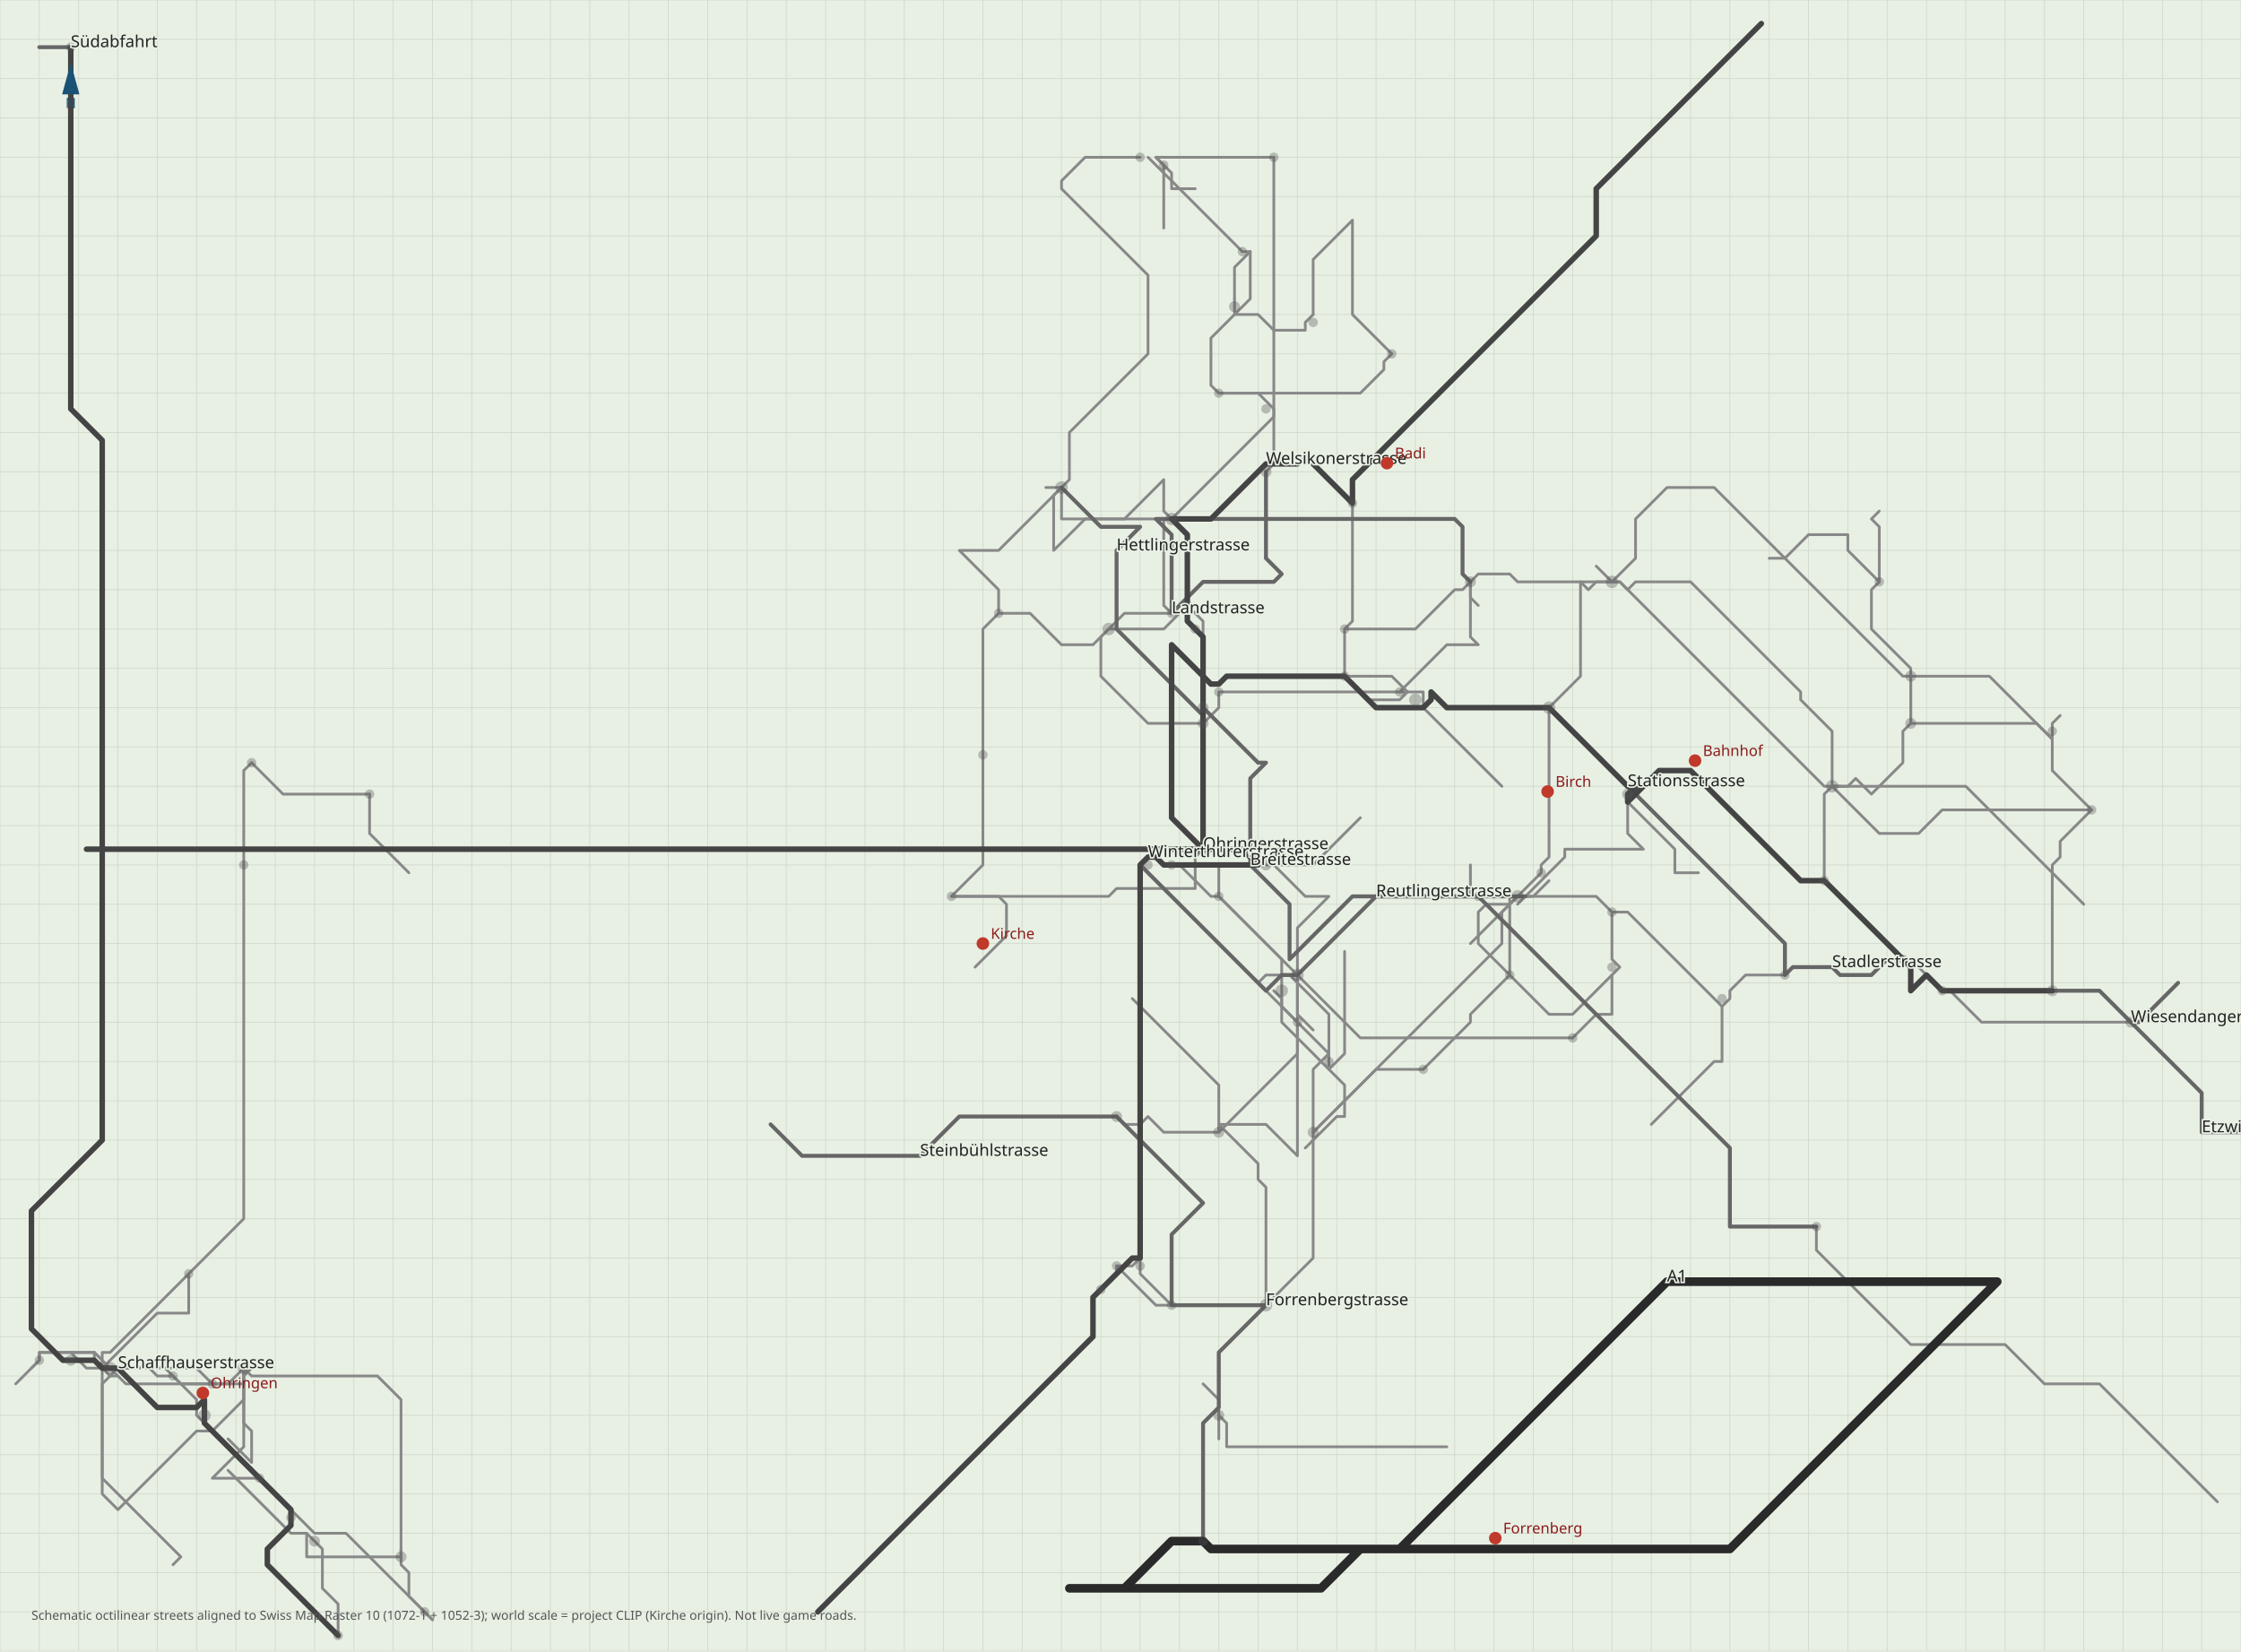
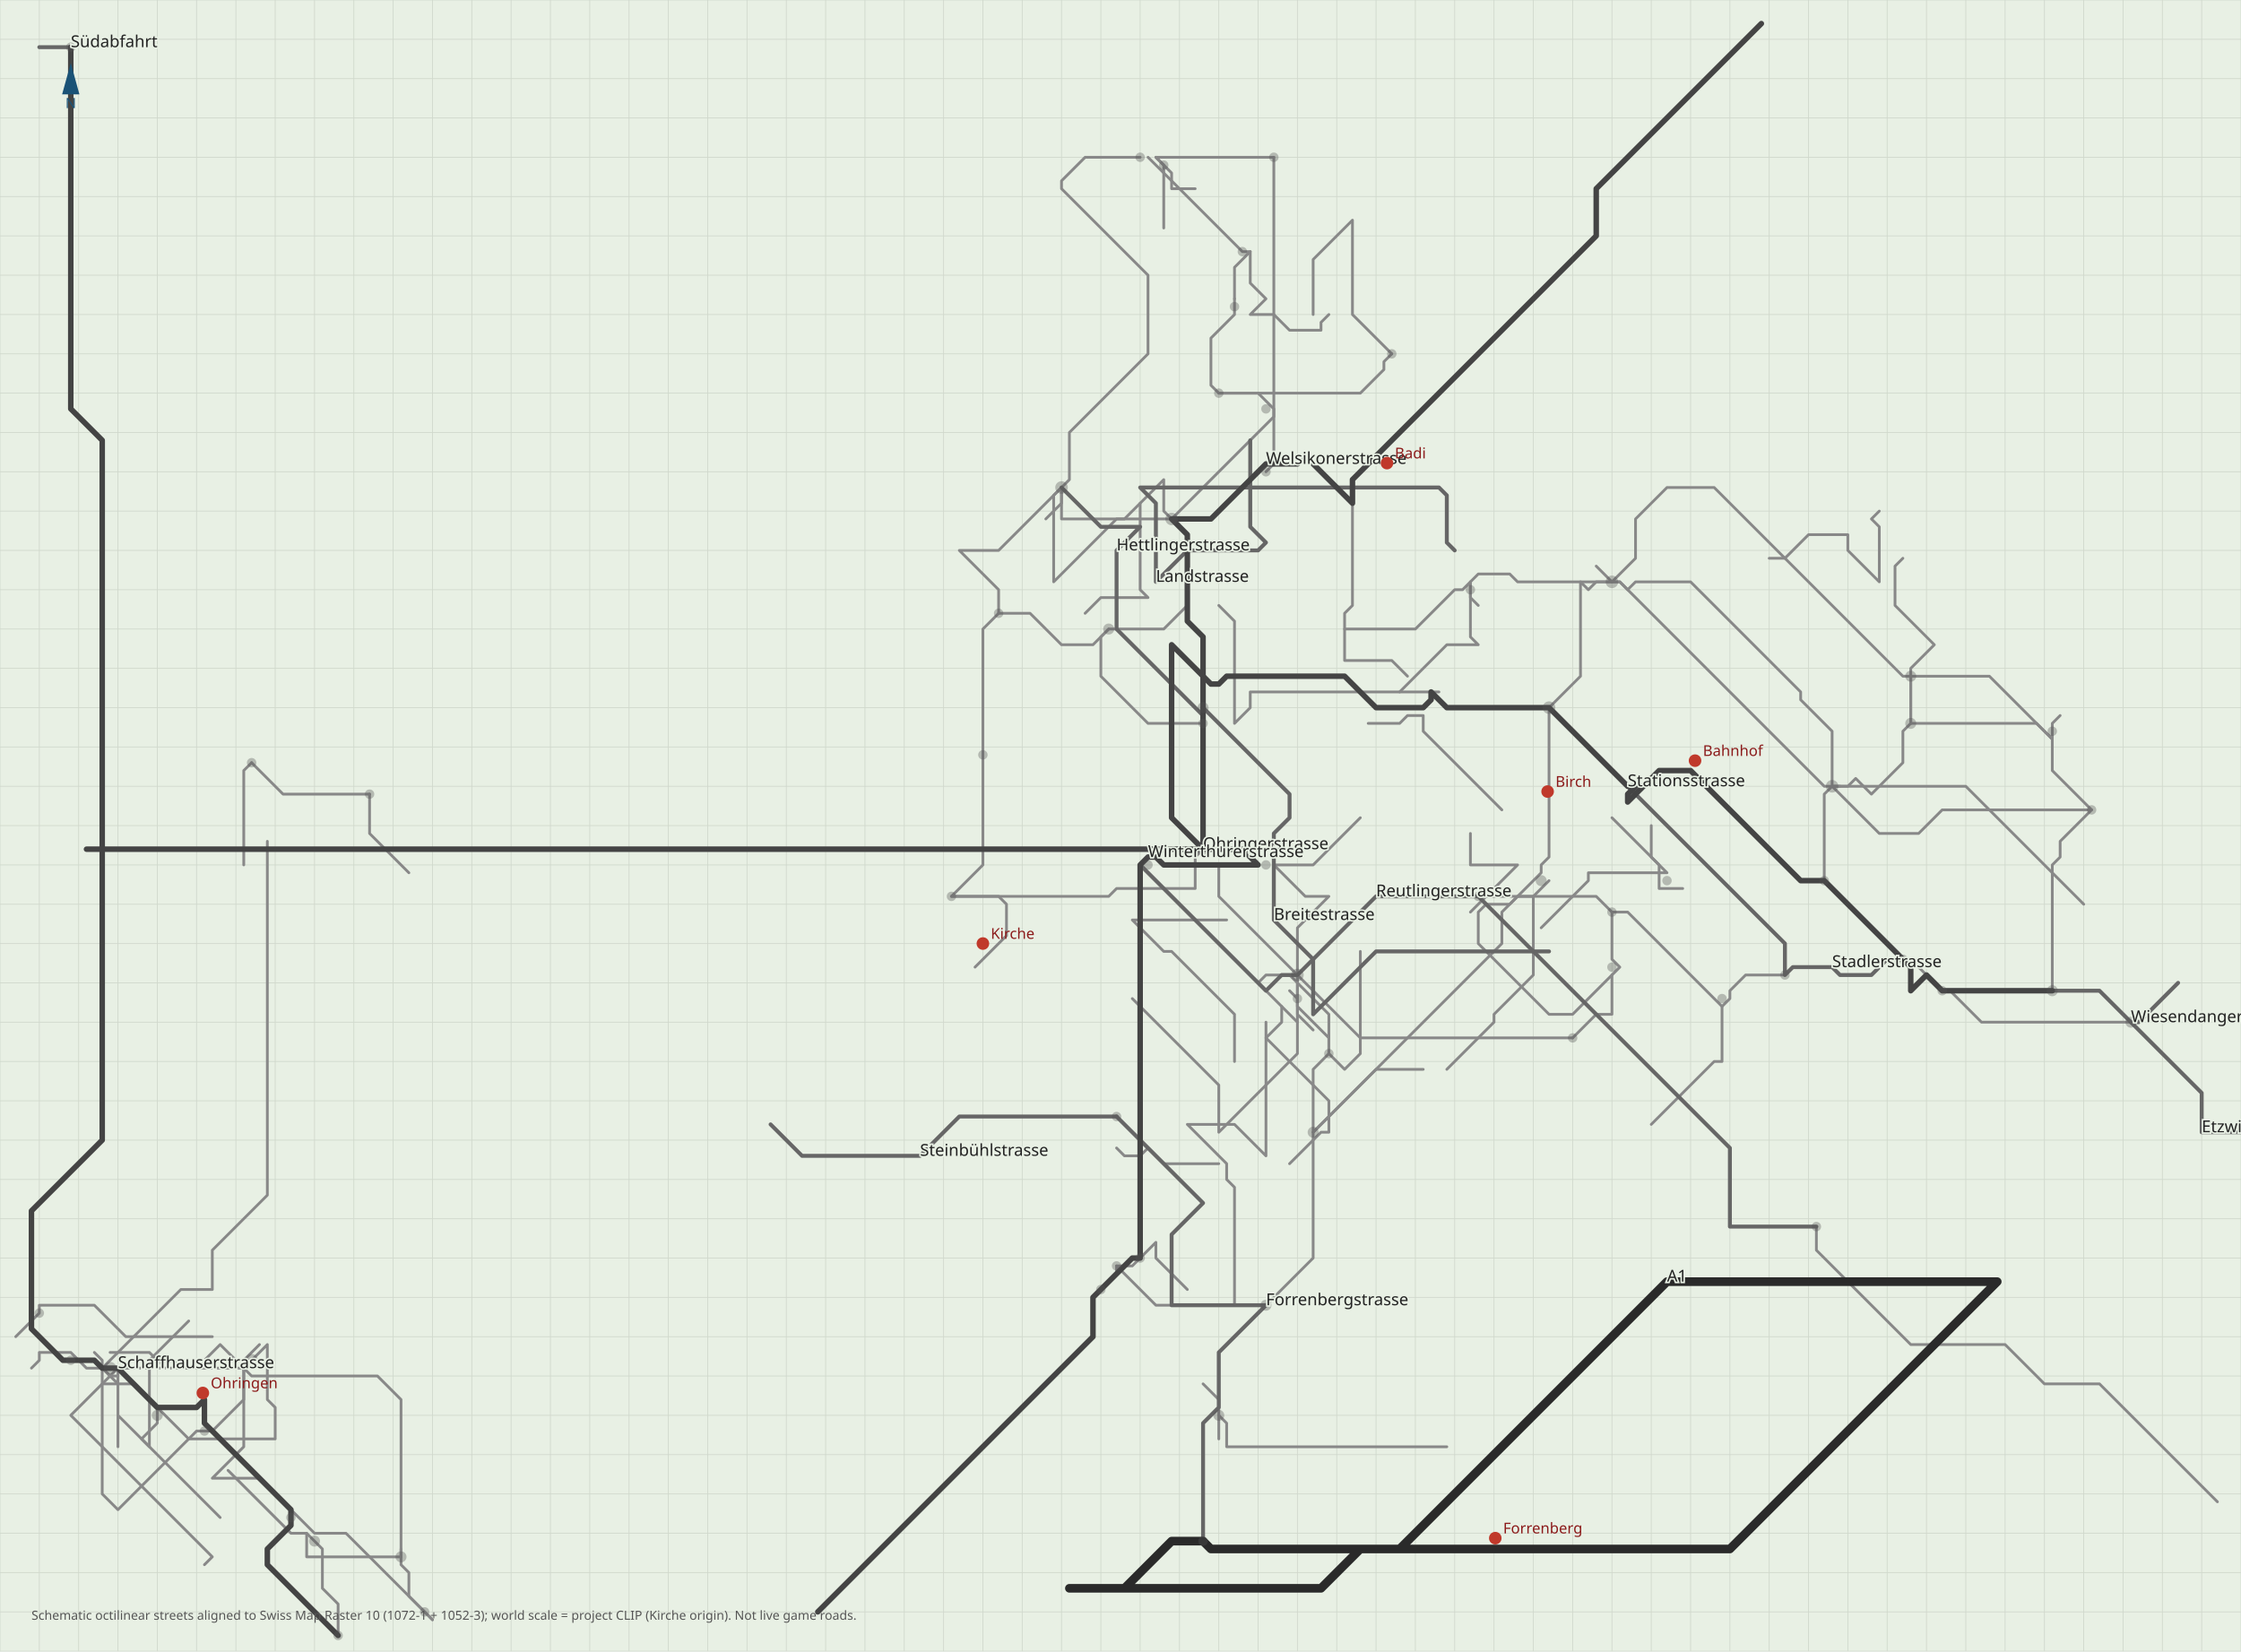
<svg xmlns="http://www.w3.org/2000/svg" viewBox="-25000.0 -24000.0 57000.0 42000.0" width="2280" height="1680">
  <rect x="-25000.0" y="-24000.0" width="57000.0" height="42000.0" fill="#e8f0e4" />
  <g id="grid" stroke="#d0d8cc" stroke-width="20">
    <line x1="-25000" y1="-24000.0" x2="-25000" y2="18000.0" />
    <line x1="-24000" y1="-24000.0" x2="-24000" y2="18000.0" />
    <line x1="-23000" y1="-24000.0" x2="-23000" y2="18000.0" />
    <line x1="-22000" y1="-24000.0" x2="-22000" y2="18000.0" />
    <line x1="-21000" y1="-24000.0" x2="-21000" y2="18000.0" />
    <line x1="-20000" y1="-24000.0" x2="-20000" y2="18000.0" />
    <line x1="-19000" y1="-24000.0" x2="-19000" y2="18000.0" />
    <line x1="-18000" y1="-24000.0" x2="-18000" y2="18000.0" />
    <line x1="-17000" y1="-24000.0" x2="-17000" y2="18000.0" />
    <line x1="-16000" y1="-24000.0" x2="-16000" y2="18000.0" />
    <line x1="-15000" y1="-24000.0" x2="-15000" y2="18000.0" />
    <line x1="-14000" y1="-24000.0" x2="-14000" y2="18000.0" />
    <line x1="-13000" y1="-24000.0" x2="-13000" y2="18000.0" />
    <line x1="-12000" y1="-24000.0" x2="-12000" y2="18000.0" />
    <line x1="-11000" y1="-24000.0" x2="-11000" y2="18000.0" />
    <line x1="-10000" y1="-24000.0" x2="-10000" y2="18000.0" />
    <line x1="-9000" y1="-24000.0" x2="-9000" y2="18000.0" />
    <line x1="-8000" y1="-24000.0" x2="-8000" y2="18000.0" />
    <line x1="-7000" y1="-24000.0" x2="-7000" y2="18000.0" />
    <line x1="-6000" y1="-24000.0" x2="-6000" y2="18000.0" />
    <line x1="-5000" y1="-24000.0" x2="-5000" y2="18000.0" />
    <line x1="-4000" y1="-24000.0" x2="-4000" y2="18000.0" />
    <line x1="-3000" y1="-24000.0" x2="-3000" y2="18000.0" />
    <line x1="-2000" y1="-24000.0" x2="-2000" y2="18000.0" />
    <line x1="-1000" y1="-24000.0" x2="-1000" y2="18000.0" />
    <line x1="0" y1="-24000.0" x2="0" y2="18000.0" />
    <line x1="1000" y1="-24000.0" x2="1000" y2="18000.0" />
    <line x1="2000" y1="-24000.0" x2="2000" y2="18000.0" />
    <line x1="3000" y1="-24000.0" x2="3000" y2="18000.0" />
    <line x1="4000" y1="-24000.0" x2="4000" y2="18000.0" />
    <line x1="5000" y1="-24000.0" x2="5000" y2="18000.0" />
    <line x1="6000" y1="-24000.0" x2="6000" y2="18000.0" />
    <line x1="7000" y1="-24000.0" x2="7000" y2="18000.0" />
    <line x1="8000" y1="-24000.0" x2="8000" y2="18000.0" />
    <line x1="9000" y1="-24000.0" x2="9000" y2="18000.0" />
    <line x1="10000" y1="-24000.0" x2="10000" y2="18000.0" />
    <line x1="11000" y1="-24000.0" x2="11000" y2="18000.0" />
    <line x1="12000" y1="-24000.0" x2="12000" y2="18000.0" />
    <line x1="13000" y1="-24000.0" x2="13000" y2="18000.0" />
    <line x1="14000" y1="-24000.0" x2="14000" y2="18000.0" />
    <line x1="15000" y1="-24000.0" x2="15000" y2="18000.0" />
    <line x1="16000" y1="-24000.0" x2="16000" y2="18000.0" />
    <line x1="17000" y1="-24000.0" x2="17000" y2="18000.0" />
    <line x1="18000" y1="-24000.0" x2="18000" y2="18000.0" />
    <line x1="19000" y1="-24000.0" x2="19000" y2="18000.0" />
    <line x1="20000" y1="-24000.0" x2="20000" y2="18000.0" />
    <line x1="21000" y1="-24000.0" x2="21000" y2="18000.0" />
    <line x1="22000" y1="-24000.0" x2="22000" y2="18000.0" />
    <line x1="23000" y1="-24000.0" x2="23000" y2="18000.0" />
    <line x1="24000" y1="-24000.0" x2="24000" y2="18000.0" />
    <line x1="25000" y1="-24000.0" x2="25000" y2="18000.0" />
    <line x1="26000" y1="-24000.0" x2="26000" y2="18000.0" />
    <line x1="27000" y1="-24000.0" x2="27000" y2="18000.0" />
    <line x1="28000" y1="-24000.0" x2="28000" y2="18000.0" />
    <line x1="29000" y1="-24000.0" x2="29000" y2="18000.0" />
    <line x1="30000" y1="-24000.0" x2="30000" y2="18000.0" />
    <line x1="31000" y1="-24000.0" x2="31000" y2="18000.0" />
    <line x1="32000" y1="-24000.0" x2="32000" y2="18000.0" />
    <line x1="-25000.0" y1="-24000" x2="32000.0" y2="-24000" />
    <line x1="-25000.0" y1="-23000" x2="32000.0" y2="-23000" />
    <line x1="-25000.0" y1="-22000" x2="32000.0" y2="-22000" />
    <line x1="-25000.0" y1="-21000" x2="32000.0" y2="-21000" />
    <line x1="-25000.0" y1="-20000" x2="32000.0" y2="-20000" />
    <line x1="-25000.0" y1="-19000" x2="32000.0" y2="-19000" />
    <line x1="-25000.0" y1="-18000" x2="32000.0" y2="-18000" />
    <line x1="-25000.0" y1="-17000" x2="32000.0" y2="-17000" />
    <line x1="-25000.0" y1="-16000" x2="32000.0" y2="-16000" />
    <line x1="-25000.0" y1="-15000" x2="32000.0" y2="-15000" />
    <line x1="-25000.0" y1="-14000" x2="32000.0" y2="-14000" />
    <line x1="-25000.0" y1="-13000" x2="32000.0" y2="-13000" />
    <line x1="-25000.0" y1="-12000" x2="32000.0" y2="-12000" />
    <line x1="-25000.0" y1="-11000" x2="32000.0" y2="-11000" />
    <line x1="-25000.0" y1="-10000" x2="32000.0" y2="-10000" />
    <line x1="-25000.0" y1="-9000" x2="32000.0" y2="-9000" />
    <line x1="-25000.0" y1="-8000" x2="32000.0" y2="-8000" />
    <line x1="-25000.0" y1="-7000" x2="32000.0" y2="-7000" />
    <line x1="-25000.0" y1="-6000" x2="32000.0" y2="-6000" />
    <line x1="-25000.0" y1="-5000" x2="32000.0" y2="-5000" />
    <line x1="-25000.0" y1="-4000" x2="32000.0" y2="-4000" />
    <line x1="-25000.0" y1="-3000" x2="32000.0" y2="-3000" />
    <line x1="-25000.0" y1="-2000" x2="32000.0" y2="-2000" />
    <line x1="-25000.0" y1="-1000" x2="32000.0" y2="-1000" />
    <line x1="-25000.0" y1="0" x2="32000.0" y2="0" />
    <line x1="-25000.0" y1="1000" x2="32000.0" y2="1000" />
    <line x1="-25000.0" y1="2000" x2="32000.0" y2="2000" />
    <line x1="-25000.0" y1="3000" x2="32000.0" y2="3000" />
    <line x1="-25000.0" y1="4000" x2="32000.0" y2="4000" />
    <line x1="-25000.0" y1="5000" x2="32000.0" y2="5000" />
    <line x1="-25000.0" y1="6000" x2="32000.0" y2="6000" />
    <line x1="-25000.0" y1="7000" x2="32000.0" y2="7000" />
    <line x1="-25000.0" y1="8000" x2="32000.0" y2="8000" />
    <line x1="-25000.0" y1="9000" x2="32000.0" y2="9000" />
    <line x1="-25000.0" y1="10000" x2="32000.0" y2="10000" />
    <line x1="-25000.0" y1="11000" x2="32000.0" y2="11000" />
    <line x1="-25000.0" y1="12000" x2="32000.0" y2="12000" />
    <line x1="-25000.0" y1="13000" x2="32000.0" y2="13000" />
    <line x1="-25000.0" y1="14000" x2="32000.0" y2="14000" />
    <line x1="-25000.0" y1="15000" x2="32000.0" y2="15000" />
    <line x1="-25000.0" y1="16000" x2="32000.0" y2="16000" />
    <line x1="-25000.0" y1="17000" x2="32000.0" y2="17000" />
    <line x1="-25000.0" y1="18000" x2="32000.0" y2="18000" />
  </g>
  <g id="roads" fill="none" stroke-linecap="round" stroke-linejoin="round">
-     <polyline class="local" data-name="Alte Poststrasse" points="3200.0,-8000.0 3600.0,-8400.0 4800.0,-8400.0 4600.0,-8600.0 4600.0,-10800.0" stroke="#888888" stroke-width="70.0" />
-     <polyline class="local" data-name="Aspstrasse" points="-24600.0,11200.0 -24000.0,10600.0 -24000.0,10400.0 -22600.0,10400.0 -21800.0,11200.0 -19600.0,11200.0" stroke="#888888" stroke-width="70.0" />
+     <polyline class="local" data-name="Alte Poststrasse" points="2600.0,-8400.0 3000.0,-8800.0 4200.0,-8800.0 4000.0,-9000.0 4000.0,-11200.0" stroke="#888888" stroke-width="70.0" />
+     <polyline class="local" data-name="Aspstrasse" points="-24600.0,10000.0 -24000.0,9400.0 -24000.0,9200.0 -22600.0,9200.0 -21800.0,10000.0 -19600.0,10000.0" stroke="#888888" stroke-width="70.0" />
    <polyline class="local" data-name="Aubodenstrasse" points="-14000.0,17200.0 -16200.0,15000.0 -17000.0,15000.0 -17600.0,14400.0 -18400.0,13600.0 -19600.0,13600.0 -18800.0,12800.0 -18800.0,10800.0" stroke="#888888" stroke-width="70.0" />
-     <polyline class="local" data-name="Bachstrasse" points="16400.0,-3600.0 17600.0,-2400.0 17600.0,-1800.0 18200.0,-1800.0" stroke="#888888" stroke-width="70.0" />
+     <polyline class="local" data-name="Bachstrasse" points="16000.0,-3200.0 17200.0,-2000.0 17200.0,-1400.0 17800.0,-1400.0" stroke="#888888" stroke-width="70.0" />
    <polyline class="local" data-name="Bachtobelstrasse" points="14400.0,-6000.0 15200.0,-6800.0 15200.0,-9200.0 15400.0,-9000.0 15600.0,-9200.0 16200.0,-9200.0 21400.0,-4000.0 21600.0,-4000.0 21800.0,-4000.0" stroke="#888888" stroke-width="70.0" />
-     <polyline class="local" data-name="Bachwiesenstrasse" points="13600.0,-1000.0 14800.0,-2200.0 14800.0,-2400.0 16800.0,-2400.0 16400.0,-2800.0 16400.0,-3600.0" stroke="#888888" stroke-width="70.0" />
-     <polyline class="local" data-name="Begonienstrasse" points="12400.0,0.0 13600.0,-1200.0 12400.0,-1200.0 12400.0,-2000.0" stroke="#888888" stroke-width="70.0" />
+     <polyline class="local" data-name="Bachwiesenstrasse" points="14200.0,-400.0 15400.0,-1600.0 15400.0,-1800.0 17400.0,-1800.0 17000.0,-2200.0 17000.0,-3000.0" stroke="#888888" stroke-width="70.0" />
+     <polyline class="local" data-name="Begonienstrasse" points="12400.0,-800.0 13600.0,-2000.0 12400.0,-2000.0 12400.0,-2800.0" stroke="#888888" stroke-width="70.0" />
    <polyline class="local" data-name="Birchstrasse" points="8400.0,4800.0 13200.0,0.0 13200.0,-800.0 14200.0,-1800.0 14200.0,-2000.0 14400.0,-2200.0 14400.0,-6000.0" stroke="#888888" stroke-width="70.0" />
-     <polyline class="local" data-name="Birchweg" points="8200.0,5200.0 9000.0,4400.0 9200.0,4400.0 9200.0,3600.0 7600.0,2000.0 7600.0,1600.0" stroke="#888888" stroke-width="70.0" />
-     <polyline class="local" data-name="Birkenweg" points="14400.0,-1600.0 14000.0,-1200.0 13600.0,-1200.0 13400.0,-1000.0 12800.0,-1000.0 12600.0,-800.0 12600.0,0.0 13400.0,800.0 14400.0,1800.0 15000.0,1800.0 16000.0,800.0" stroke="#888888" stroke-width="70.0" />
+     <polyline class="local" data-name="Birchweg" points="7800.0,5600.0 8600.0,4800.0 8800.0,4800.0 8800.0,4000.0 7200.0,2400.0 7600.0,2000.0 7600.0,1600.0" stroke="#888888" stroke-width="70.0" />
+     <polyline class="local" data-name="Birkenweg" points="14400.0,-1600.0 14000.0,-1200.0 13600.0,-1200.0 13400.0,-1000.0 12800.0,-1000.0 12600.0,-800.0 12600.0,0.0 14400.0,1800.0 15000.0,1800.0 16000.0,800.0" stroke="#888888" stroke-width="70.0" />
    <polyline class="local" data-name="Blumenweg" points="15000.0,2400.0 15600.0,1800.0 16000.0,1800.0 16000.0,800.0 16200.0,600.0 16000.0,400.0 16000.0,-800.0" stroke="#888888" stroke-width="70.0" />
-     <polyline class="local" data-name="Bruggackerweg" points="1600.0,-11600.0 2000.0,-11600.0 1800.0,-11400.0 1800.0,-10000.0 2600.0,-10800.0 4800.0,-10800.0" stroke="#888888" stroke-width="70.0" />
-     <polyline class="local" data-name="Buchenstrasse" points="11200.0,3200.0 12400.0,2000.0 12400.0,1800.0 13400.0,800.0 13400.0,-1200.0" stroke="#888888" stroke-width="70.0" />
-     <polyline class="local" data-name="Eibenstrasse" points="7400.0,-2000.0 5000.0,-2000.0 5800.0,-1200.0 6000.0,-1200.0 7600.0,400.0 7600.0,1600.0" stroke="#888888" stroke-width="70.0" />
-     <polyline class="local" data-name="Elfenweg" points="8400.0,-16000.0 8200.0,-15800.0 8200.0,-15600.0 7400.0,-15600.0 7000.0,-16000.0 6400.0,-16000.0 6800.0,-16400.0 6800.0,-17600.0" stroke="#888888" stroke-width="70.0" />
+     <polyline class="local" data-name="Bruggackerweg" points="1600.0,-10800.0 2000.0,-11200.0 2000.0,-11600.0 1800.0,-11400.0 1800.0,-9200.0 3400.0,-10800.0 4800.0,-10800.0" stroke="#888888" stroke-width="70.0" />
+     <polyline class="local" data-name="Buchenstrasse" points="11800.0,3200.0 13000.0,2000.0 13000.0,1800.0 14000.0,800.0 14000.0,-1200.0" stroke="#888888" stroke-width="70.0" />
+     <polyline class="local" data-name="Eibenstrasse" points="6200.0,-600.0 3800.0,-600.0 4600.0,200.0 4800.0,200.0 6400.0,1800.0 6400.0,3000.0" stroke="#888888" stroke-width="70.0" />
+     <polyline class="local" data-name="Elfenweg" points="8800.0,-16000.0 8600.0,-15800.0 8600.0,-15600.0 7800.0,-15600.0 7400.0,-16000.0 6800.0,-16000.0 7200.0,-16400.0 6800.0,-16800.0 6800.0,-17600.0" stroke="#888888" stroke-width="70.0" />
    <polyline class="local" data-name="Erdbühlstrasse" points="10400.0,-15000.0 10200.0,-14800.0 10200.0,-14600.0 9600.0,-14000.0 6000.0,-14000.0 5800.0,-14200.0 5800.0,-15400.0 6400.0,-16000.0 6400.0,-16400.0" stroke="#888888" stroke-width="70.0" />
    <polyline class="local" data-name="Erlenstrasse" points="-17200.0,15000.0 -16800.0,15400.0 -16800.0,16400.0 -16400.0,16800.0 -16400.0,17600.0" stroke="#888888" stroke-width="70.0" />
    <polyline class="local" data-name="Fallenstettenweg" points="31400.0,14200.0 28400.0,11200.0 27000.0,11200.0 26000.0,10200.0 23600.0,10200.0 21200.0,7800.0 21200.0,7200.0" stroke="#888888" stroke-width="70.0" />
-     <polyline class="local" data-name="Friedenstrasse" points="-18400.0,13600.0 -19600.0,12400.0 -20000.0,12000.0 -20000.0,11800.0 -20000.0,11600.0 -20400.0,11200.0 -20800.0,10800.0 -22000.0,10800.0" stroke="#888888" stroke-width="70.0" />
-     <polyline class="local" data-name="Gartenstrasse" points="7400.0,1200.0 7600.0,1400.0 7600.0,1600.0 8800.0,2800.0 8800.0,3200.0 9200.0,2800.0 9200.0,200.0" stroke="#888888" stroke-width="70.0" />
-     <polyline class="local" data-name="Ginsterweg" points="22800.0,-9200.0 22600.0,-9000.0 22600.0,-8000.0 23600.0,-7000.0 23600.0,-6800.0 23600.0,-5600.0" stroke="#888888" stroke-width="70.0" />
+     <polyline class="local" data-name="Friedenstrasse" points="-19400.0,14600.0 -21400.0,12600.0 -21000.0,12200.0 -21000.0,11800.0 -21600.0,11200.0 -22400.0,11200.0" stroke="#888888" stroke-width="70.0" />
+     <polyline class="local" data-name="Gartenstrasse" points="7800.0,1200.0 8000.0,1400.0 8000.0,1600.0 8800.0,2400.0 8800.0,2800.0 9200.0,3200.0 9600.0,2800.0 9600.0,200.0" stroke="#888888" stroke-width="70.0" />
+     <polyline class="local" data-name="Ginsterweg" points="23400.0,-9800.0 23200.0,-9600.0 23200.0,-8600.0 24200.0,-7600.0 23600.0,-7000.0 23600.0,-6800.0 23600.0,-5600.0" stroke="#888888" stroke-width="70.0" />
    <polyline class="local" data-name="Gladiolenstrasse" points="28000.0,-1000.0 25000.0,-4000.0 21600.0,-4000.0" stroke="#888888" stroke-width="70.0" />
    <polyline class="local" data-name="Glärnischstrasse" points="28200.0,-3400.0 27200.0,-4400.0 27200.0,-5200.0 25600.0,-6800.0 23600.0,-6800.0" stroke="#888888" stroke-width="70.0" />
    <polyline class="local" data-name="Goldackerweg" points="27400.0,-5800.0 27200.0,-5600.0 27200.0,-5200.0 26800.0,-5600.0 23600.0,-5600.0" stroke="#888888" stroke-width="70.0" />
    <polyline class="local" data-name="Gotthelfstrasse" points="15600.0,-9600.0 16000.0,-9200.0 16200.0,-9200.0 16400.0,-9000.0 16600.0,-9200.0 18000.0,-9200.0 20800.0,-6400.0 20800.0,-6200.0 21600.0,-5400.0 21600.0,-4000.0 21400.0,-3800.0 21400.0,-1600.0 23400.0,400.0 23600.0,400.0 24400.0,1200.0 24600.0,1200.0 25400.0,2000.0 29200.0,2000.0" stroke="#888888" stroke-width="70.0" />
    <polyline class="local" data-name="Gratstrasse" points="22800.0,-11000.0 22600.0,-10800.0 22800.0,-10600.0 22800.0,-9200.0 22000.0,-10000.0 22000.0,-10400.0 21000.0,-10400.0 20400.0,-9800.0 20000.0,-9800.0" stroke="#888888" stroke-width="70.0" />
    <polyline class="local" data-name="Grundstrasse" points="21600.0,-4000.0 22800.0,-2800.0 23800.0,-2800.0 24400.0,-3400.0 28200.0,-3400.0 27400.0,-2600.0 27400.0,-2200.0 27200.0,-2000.0 27200.0,1200.0" stroke="#888888" stroke-width="70.0" />
-     <polyline class="local" data-name="Grützenstrasse" points="8000.0,2000.0 8000.0,5400.0 7200.0,4600.0 6000.0,4600.0 7000.0,5600.0 7000.0,6000.0 7200.0,6200.0 7200.0,9200.0" stroke="#888888" stroke-width="70.0" />
+     <polyline class="local" data-name="Grützenstrasse" points="7200.0,2000.0 7200.0,5400.0 6400.0,4600.0 5200.0,4600.0 6200.0,5600.0 6200.0,6000.0 6400.0,6200.0 6400.0,9200.0" stroke="#888888" stroke-width="70.0" />
    <polyline class="local" data-name="Haldenstrasse" points="4800.0,-10800.0 4600.0,-11000.0 4600.0,-11800.0 3600.0,-10800.0 2000.0,-10800.0 2000.0,-11600.0 2200.0,-11800.0 2200.0,-13000.0 4200.0,-15000.0 4200.0,-17000.0 2000.0,-19200.0 2000.0,-19400.0 2600.0,-20000.0 4000.0,-20000.0" stroke="#888888" stroke-width="70.0" />
    <polyline class="local" data-name="Handschüsselweg" points="7800.0,800.0 8800.0,1800.0 8800.0,2800.0 8400.0,3200.0 8400.0,4800.0 10000.0,3200.0 11200.0,3200.0" stroke="#888888" stroke-width="70.0" />
    <polyline class="local" data-name="Haselweg" points="4200.0,-20000.0 6600.0,-17600.0 6800.0,-17600.0 6400.0,-17200.0 6400.0,-16400.0" stroke="#888888" stroke-width="70.0" />
    <polyline class="local" data-name="Heimensteinstrasse" points="4800.0,-10800.0 7400.0,-13400.0 7400.0,-13600.0 7400.0,-20000.0" stroke="#888888" stroke-width="70.0" />
    <polyline class="local" data-name="Herbstackerstrasse" points="16000.0,-9200.0 16600.0,-9800.0 16600.0,-10800.0 17400.0,-11600.0 18600.0,-11600.0 23400.0,-6800.0 23600.0,-6800.0 23600.0,-5600.0 23400.0,-5400.0 23400.0,-4600.0 22600.0,-3800.0 22200.0,-4200.0 22000.0,-4000.0 21600.0,-4000.0" stroke="#888888" stroke-width="70.0" />
    <polyline class="local" data-name="Hochgrütstrasse" points="2800.0,9000.0 3400.0,8400.0 3400.0,8200.0 4400.0,9200.0 7200.0,9200.0" stroke="#888888" stroke-width="70.0" />
    <polyline class="local" data-name="Holderweg" points="4400.0,-20000.0 4600.0,-19800.0 4600.0,-18200.0" stroke="#888888" stroke-width="70.0" />
    <polyline class="local" data-name="Im Handschüssel" points="7200.0,9200.0 8400.0,8000.0 8400.0,4800.0" stroke="#888888" stroke-width="70.0" />
    <polyline class="local" data-name="Im Räbhag" points="7200.0,-12000.0 7400.0,-12200.0 7400.0,-13600.0 7000.0,-14000.0 6000.0,-14000.0" stroke="#888888" stroke-width="70.0" />
    <polyline class="local" data-name="Im Wingert" points="7400.0,-20000.0 4400.0,-20000.0 4800.0,-19600.0 4800.0,-19200.0 5400.0,-19200.0" stroke="#888888" stroke-width="70.0" />
    <polyline class="local" data-name="In der Weid" points="18800.0,1600.0 19000.0,1400.0 19000.0,1200.0 19400.0,800.0 20400.0,800.0" stroke="#888888" stroke-width="70.0" />
    <polyline class="local" data-name="Kirchgasse" points="5600.0,-2400.0 5400.0,-2200.0 5400.0,-1400.0 3400.0,-1400.0 3200.0,-1200.0 -800.0,-1200.0" stroke="#888888" stroke-width="70.0" />
    <polyline class="local" data-name="Kirchhügelstrasse" points="-200.0,600.0 600.0,-200.0 600.0,-1000.0 400.0,-1200.0 -800.0,-1200.0 0.0,-2000.0 0.0,-4800.0" stroke="#888888" stroke-width="70.0" />
    <polyline class="local" data-name="Leberenstrasse" points="12600.0,-8600.0 12400.0,-8800.0 12400.0,-9200.0 12200.0,-9000.0 12000.0,-9000.0 11000.0,-8000.0 9200.0,-8000.0" stroke="#888888" stroke-width="70.0" />
    <polyline class="local" data-name="Mörsburgstrasse" points="10600.0,-6400.0 11800.0,-7600.0 12600.0,-7600.0 12400.0,-7800.0 12400.0,-9200.0 12600.0,-9400.0 13400.0,-9400.0 13600.0,-9200.0 16000.0,-9200.0" stroke="#888888" stroke-width="70.0" />
    <polyline class="local" data-name="Möslistrasse" points="10400.0,-15000.0 9400.0,-16000.0 9400.0,-18400.0 8400.0,-17400.0 8400.0,-16000.0" stroke="#888888" stroke-width="70.0" />
-     <polyline class="local" data-name="Münzerstrasse" points="-20200.0,8400.0 -22200.0,10400.0 -22400.0,10400.0 -22400.0,10800.0 -22600.0,10600.0 -22600.0,10400.0 -23200.0,10400.0" stroke="#888888" stroke-width="70.0" />
+     <polyline class="local" data-name="Münzerstrasse" points="-20200.0,9600.0 -21200.0,10600.0 -21200.0,12800.0 -22000.0,12000.0 -22000.0,10800.0 -22400.0,10800.0 -22000.0,11200.0 -22000.0,12800.0" stroke="#888888" stroke-width="70.0" />
    <polyline class="local" data-name="Oberwiesenstrasse" points="9600.0,-3200.0 8400.0,-2000.0 7400.0,-2000.0 8200.0,-1200.0 8800.0,-1200.0 8000.0,-400.0 8000.0,800.0" stroke="#888888" stroke-width="70.0" />
-     <polyline class="local" data-name="Obstgartenstrasse" points="13200.0,-4000.0 11200.0,-6000.0 11200.0,-6400.0 10800.0,-6400.0 10600.0,-6200.0 9800.0,-6200.0" stroke="#888888" stroke-width="70.0" />
+     <polyline class="local" data-name="Obstgartenstrasse" points="13200.0,-3400.0 11200.0,-5400.0 11200.0,-5800.0 10800.0,-5800.0 10600.0,-5600.0 9800.0,-5600.0" stroke="#888888" stroke-width="70.0" />
    <polyline class="local" data-name="Püntenstrasse" points="3200.0,-8000.0 3000.0,-7800.0 3000.0,-6800.0 4200.0,-5600.0 5600.0,-5600.0" stroke="#888888" stroke-width="70.0" />
    <polyline class="local" data-name="Rainweg" points="-14600.0,-1800.0 -15600.0,-2800.0 -15600.0,-3800.0" stroke="#888888" stroke-width="70.0" />
-     <polyline class="local" data-name="Rebhogerstrasse" points="-18400.0,10600.0 -18800.0,11000.0 -18800.0,11200.0 -20400.0,11200.0 -20600.0,11000.0 -21000.0,11000.0 -21200.0,10800.0 -22200.0,10800.0" stroke="#888888" stroke-width="70.0" />
+     <polyline class="local" data-name="Rebhogerstrasse" points="-18400.0,10200.0 -18800.0,10600.0 -18800.0,10800.0 -20400.0,10800.0 -20600.0,10600.0 -21000.0,10600.0 -21200.0,10400.0 -22200.0,10400.0" stroke="#888888" stroke-width="70.0" />
    <polyline class="local" data-name="Rebweg" points="-19200.0,13400.0 -17600.0,15000.0 -17200.0,15000.0 -17200.0,15600.0 -14800.0,15600.0" stroke="#888888" stroke-width="70.0" />
    <polyline class="local" data-name="Reservoirstrasse" points="-14000.0,17200.0 -14600.0,16600.0 -14600.0,16000.0 -14800.0,15800.0 -14800.0,15600.0 -14800.0,15400.0" stroke="#888888" stroke-width="70.0" />
    <polyline class="local" data-name="Rietackerstrasse" points="5200.0,-8600.0 4600.0,-8000.0 3200.0,-8000.0 2800.0,-7600.0 2000.0,-7600.0 1200.0,-8400.0 400.0,-8400.0" stroke="#888888" stroke-width="70.0" />
-     <polyline class="local" data-name="Rundstrasse" points="-19600.0,12400.0 -18800.0,11600.0 -18800.0,11200.0 -18800.0,10800.0 -18600.0,11000.0 -15400.0,11000.0 -14800.0,11600.0 -14800.0,15600.0" stroke="#888888" stroke-width="70.0" />
-     <polyline class="local" data-name="Rütistrasse" points="-20600.0,15800.0 -20400.0,15600.0 -22400.0,13600.0 -22400.0,10800.0" stroke="#888888" stroke-width="70.0" />
-     <polyline class="local" data-name="Scheidweg" points="3400.0,4400.0 3600.0,4600.0 4000.0,4600.0 4200.0,4400.0 4600.0,4800.0 6000.0,4800.0" stroke="#888888" stroke-width="70.0" />
-     <polyline class="local" data-name="Schulstrasse" points="-19200.0,12600.0 -18600.0,13200.0 -18600.0,12400.0 -18800.0,12200.0 -18800.0,10800.0 -19200.0,11200.0 -19600.0,11200.0 -20000.0,10800.0 -22400.0,10800.0 -21000.0,9400.0 -20200.0,9400.0 -20200.0,8400.0 -18800.0,7000.0 -18800.0,-2000.0" stroke="#888888" stroke-width="70.0" />
+     <polyline class="local" data-name="Rundstrasse" points="-19600.0,12400.0 -18800.0,11600.0 -18800.0,10800.0 -18600.0,11000.0 -15400.0,11000.0 -14800.0,11600.0 -14800.0,15600.0" stroke="#888888" stroke-width="70.0" />
+     <polyline class="local" data-name="Rütistrasse" points="-19800.0,15800.0 -19600.0,15600.0 -23200.0,12000.0 -22400.0,11200.0 -22400.0,10800.0" stroke="#888888" stroke-width="70.0" />
+     <polyline class="local" data-name="Scheidweg" points="3400.0,5200.0 3600.0,5400.0 4000.0,5400.0 4200.0,5200.0 4600.0,5600.0 6000.0,5600.0" stroke="#888888" stroke-width="70.0" />
+     <polyline class="local" data-name="Schulstrasse" points="-21000.0,11800.0 -20200.0,12600.0 -18000.0,12600.0 -18000.0,11800.0 -18200.0,11600.0 -18200.0,10200.0 -18600.0,10600.0 -19000.0,10600.0 -19400.0,10200.0 -20000.0,10800.0 -22400.0,10800.0 -20400.0,8800.0 -19600.0,8800.0 -19600.0,7800.0 -18200.0,6400.0 -18200.0,-2600.0" stroke="#888888" stroke-width="70.0" />
    <polyline class="local" data-name="Seebühlstrasse" points="3800.0,1400.0 6000.0,3600.0 6000.0,4800.0 8000.0,2800.0 8000.0,800.0 9600.0,2400.0 15000.0,2400.0" stroke="#888888" stroke-width="70.0" />
    <polyline class="local" data-name="Seestrasse" points="8400.0,2200.0 8000.0,1800.0 8000.0,800.0 6000.0,-1200.0 6000.0,-2000.0" stroke="#888888" stroke-width="70.0" />
    <polyline class="local" data-name="Sportplatzstrasse" points="6000.0,12000.0 6200.0,12200.0 6200.0,12800.0 11800.0,12800.0" stroke="#888888" stroke-width="70.0" />
-     <polyline class="local" data-name="Strehlgasse" points="5200.0,-8600.0 5600.0,-8200.0 5600.0,-5600.0 6000.0,-6000.0 6000.0,-6400.0 10800.0,-6400.0" stroke="#888888" stroke-width="70.0" />
+     <polyline class="local" data-name="Strehlgasse" points="6000.0,-8600.0 6400.0,-8200.0 6400.0,-5600.0 6800.0,-6000.0 6800.0,-6400.0 11600.0,-6400.0" stroke="#888888" stroke-width="70.0" />
    <polyline class="local" data-name="Trottenstrasse" points="-24200.0,10800.0 -24000.0,10600.0 -24000.0,10400.0 -23200.0,10400.0 -22800.0,10800.0 -22400.0,10800.0 -22000.0,10800.0 -22400.0,11200.0 -22400.0,14000.0 -22000.0,14400.0 -20000.0,12400.0 -19600.0,12400.0" stroke="#888888" stroke-width="70.0" />
    <polyline class="local" data-name="Turnerstrasse" points="2000.0,-11600.0 400.0,-10000.0 -600.0,-10000.0 400.0,-9000.0 400.0,-8400.0 0.0,-8000.0 0.0,-4800.0" stroke="#888888" stroke-width="70.0" />
-     <polyline class="local" data-name="Wasserfuristrasse" points="4800.0,9200.0 4000.0,8400.0 4000.0,8000.0 3800.0,8200.0 3400.0,8200.0" stroke="#888888" stroke-width="70.0" />
-     <polyline class="local" data-name="Weidstrasse" points="17000.0,4600.0 18600.0,3000.0 18800.0,3000.0 18800.0,1600.0 16400.0,-800.0 16000.0,-800.0 15600.0,-1200.0 13400.0,-1200.0 12600.0,-1200.0" stroke="#888888" stroke-width="70.0" />
-     <polyline class="local" data-name="Weiherstrasse" points="10800.0,-6400.0 10400.0,-6800.0 9200.0,-6800.0 9200.0,-8000.0 9400.0,-8200.0 9400.0,-11200.0" stroke="#888888" stroke-width="70.0" />
+     <polyline class="local" data-name="Wasserfuristrasse" points="5200.0,8800.0 4400.0,8000.0 4400.0,7600.0 3800.0,8200.0 3400.0,8200.0" stroke="#888888" stroke-width="70.0" />
+     <polyline class="local" data-name="Weidstrasse" points="17000.0,4600.0 18600.0,3000.0 18800.0,3000.0 18800.0,1600.0 16400.0,-800.0 16000.0,-800.0 15600.0,-1200.0 12600.0,-1200.0" stroke="#888888" stroke-width="70.0" />
+     <polyline class="local" data-name="Weiherstrasse" points="10800.0,-6800.0 10400.0,-7200.0 9200.0,-7200.0 9200.0,-8400.0 9400.0,-8600.0 9400.0,-11600.0" stroke="#888888" stroke-width="70.0" />
    <polyline class="local" data-name="link-1" points="8000.0,2000.0 7000.0,1000.0 7200.0,800.0 8000.0,800.0" stroke="#888888" stroke-width="70.0" />
    <polyline class="local" data-name="link-2" points="-22600.0,10400.0 -22400.0,10600.0 -22400.0,10800.0 -22200.0,11000.0 -22000.0,11000.0" stroke="#888888" stroke-width="70.0" />
    <polyline class="local" data-name="link-3" points="5600.0,11200.0 6000.0,11600.0 6000.0,12000.0 6000.0,12600.0" stroke="#888888" stroke-width="70.0" />
    <polyline class="local" data-name="link-4" points="-18600.0,-4600.0 -18800.0,-4400.0 -18800.0,-2000.0" stroke="#888888" stroke-width="70.0" />
    <polyline class="local" data-name="link-5" points="-18600.0,-4600.0 -17800.0,-3800.0 -15600.0,-3800.0" stroke="#888888" stroke-width="70.0" />
-     <polyline class="collector" data-name="Breitestrasse" points="5600.0,-6000.0 7000.0,-4600.0 7200.0,-4600.0 6800.0,-4200.0 6800.0,-2000.0 7800.0,-1000.0 7800.0,400.0 9400.0,-1200.0 13800.0,-1200.0" stroke="#666666" stroke-width="100.0" />
+     <polyline class="collector" data-name="Breitestrasse" points="5600.0,-6000.0 7800.0,-3800.0 7800.0,-3200.0 7400.0,-2800.0 7400.0,-600.0 8400.0,400.0 8400.0,1800.0 10000.0,200.0 14400.0,200.0" stroke="#666666" stroke-width="100.0" />
    <polyline class="collector" data-name="Etzwilerstrasse" points="29200.0,2000.0 31000.0,3800.0 31000.0,4800.0 32000.0,4800.0" stroke="#666666" stroke-width="100.0" />
    <polyline class="collector" data-name="Forrenbergstrasse" points="3400.0,4400.0 5600.0,6600.0 4800.0,7400.0 4800.0,9200.0 7200.0,9200.0 6000.0,10400.0 6000.0,11800.0 5600.0,12200.0 5600.0,15200.0" stroke="#666666" stroke-width="100.0" />
    <polyline class="collector" data-name="Hettlingerstrasse" points="2000.0,-11600.0 3000.0,-10600.0 4000.0,-10600.0 3400.0,-10000.0 3400.0,-8000.0 5600.0,-5800.0" stroke="#666666" stroke-width="100.0" />
-     <polyline class="collector" data-name="Landstrasse" points="12400.0,-9200.0 12200.0,-9400.0 12200.0,-10600.0 12000.0,-10800.0 4400.0,-10800.0 4800.0,-10400.0 4800.0,-8400.0 5600.0,-9200.0 7400.0,-9200.0 7600.0,-9400.0 7200.0,-9800.0 7200.0,-12000.0" stroke="#666666" stroke-width="100.0" />
+     <polyline class="collector" data-name="Landstrasse" points="12000.0,-10000.0 11800.0,-10200.0 11800.0,-11400.0 11600.0,-11600.0 4000.0,-11600.0 4400.0,-11200.0 4400.0,-9200.0 5200.0,-10000.0 7000.0,-10000.0 7200.0,-10200.0 6800.0,-10600.0 6800.0,-12800.0" stroke="#666666" stroke-width="100.0" />
    <polyline class="collector" data-name="Reutlingerstrasse" points="4000.0,-2000.0 7200.0,1200.0 7600.0,800.0 8000.0,800.0 10000.0,-1200.0 12600.0,-1200.0 19000.0,5200.0 19000.0,7200.0 21200.0,7200.0" stroke="#666666" stroke-width="100.0" />
    <polyline class="collector" data-name="Stadlerstrasse" points="14400.0,-6000.0 20400.0,0.0 20400.0,800.0 20600.0,600.0 21600.0,600.0 21800.0,800.0 22600.0,800.0 23000.0,400.0 23600.0,400.0" stroke="#666666" stroke-width="100.0" />
    <polyline class="collector" data-name="Steinbühlstrasse" points="-5400.0,4600.0 -4600.0,5400.0 -1600.0,5400.0 -600.0,4400.0 3400.0,4400.0" stroke="#666666" stroke-width="100.0" />
    <polyline class="collector" data-name="Südabfahrt" points="-24000.0,-22800.0 -23200.0,-22800.0" stroke="#666666" stroke-width="100.0" />
    <polyline class="collector" data-name="Wiesendangerstrasse" points="30400.0,1000.0 29400.0,2000.0 29200.0,2000.0 28400.0,1200.0 27200.0,1200.0" stroke="#666666" stroke-width="100.0" />
    <polyline class="main" data-name="Ohringerstrasse" points="-22800.0,-2400.0 5600.0,-2400.0" stroke="#444444" stroke-width="140.0" />
    <polyline class="main" data-name="Schaffhauserstrasse" points="-16400.0,17600.0 -18200.0,15800.0 -18200.0,15400.0 -17600.0,14800.0 -17600.0,14400.0 -19800.0,12200.0 -19800.0,11600.0 -20000.0,11800.0 -21000.0,11800.0 -22000.0,10800.0 -22400.0,10800.0 -22600.0,10600.0 -23400.0,10600.0 -24200.0,9800.0 -24200.0,6800.0 -22400.0,5000.0 -22400.0,-12800.0 -23200.0,-13600.0 -23200.0,-22800.0" stroke="#444444" stroke-width="140.0" />
    <polyline class="main" data-name="Stationsstrasse" points="5600.0,-2400.0 4800.0,-3200.0 4800.0,-7600.0 5800.0,-6600.0 6000.0,-6600.0 6200.0,-6800.0 9200.0,-6800.0 10000.0,-6000.0 11200.0,-6000.0 11400.0,-6200.0 11400.0,-6400.0 11800.0,-6000.0 14400.0,-6000.0 16400.0,-4000.0 16600.0,-4000.0 16400.0,-3800.0 16400.0,-3600.0 17200.0,-4400.0 18000.0,-4400.0 20800.0,-1600.0 21400.0,-1600.0 23600.0,600.0 23600.0,1200.0 24000.0,800.0 24400.0,1200.0 27200.0,1200.0" stroke="#444444" stroke-width="140.0" />
    <polyline class="main" data-name="Welsikonerstrasse" points="19800.0,-23400.0 15600.0,-19200.0 15600.0,-18000.0 9400.0,-11800.0 9400.0,-11200.0 8200.0,-12400.0 8000.0,-12200.0 7200.0,-12200.0 5800.0,-10800.0 4800.0,-10800.0 5200.0,-10400.0 5200.0,-8200.0 5600.0,-7800.0 5600.0,-6000.0" stroke="#444444" stroke-width="140.0" />
    <polyline class="main" data-name="Winterthurerstrasse" points="-4200.0,17000.0 2800.0,10000.0 2800.0,9000.0 3800.0,8000.0 4000.0,8000.0 4000.0,-2000.0 4200.0,-2200.0 4400.0,-2200.0 4600.0,-2000.0 7000.0,-2000.0 6600.0,-2400.0 5600.0,-2400.0 5600.0,-6000.0" stroke="#444444" stroke-width="140.0" />
    <polyline class="motorway" data-name="A1" points="3600.0,16400.0 4800.0,15200.0 5600.0,15200.0 5800.0,15400.0 10600.0,15400.0 17400.0,8600.0 25800.0,8600.0 19000.0,15400.0 9600.0,15400.0 8600.0,16400.0 2200.0,16400.0" stroke="#2a2a2a" stroke-width="220.0" />
  </g>
  <g id="junctions" fill="#555555" fill-opacity="0.35">
    <circle cx="5600.0" cy="15200.0" r="120.0" />
    <circle cx="5600.0" cy="-2400.0" r="160.0" />
    <circle cx="-16400.0" cy="17600.0" r="120.0" />
    <circle cx="-17600.0" cy="14600.0" r="120.0" />
-     <circle cx="-19800.0" cy="12000.0" r="160.0" />
+     <circle cx="-21000.0" cy="12000.0" r="140.0" />
    <circle cx="-22200.0" cy="10800.0" r="160.0" />
-     <circle cx="-23200.0" cy="10600.0" r="140.0" />
+     <circle cx="-23200.0" cy="10600.0" r="120.0" />
+     <circle cx="-24000.0" cy="9400.0" r="120.0" />
    <circle cx="-23200.0" cy="-22800.0" r="120.0" />
-     <circle cx="6000.0" cy="-6400.0" r="120.0" />
-     <circle cx="9200.0" cy="-6800.0" r="120.0" />
-     <circle cx="11000.0" cy="-6200.0" r="160.0" />
    <circle cx="14400.0" cy="-6000.0" r="160.0" />
-     <circle cx="16400.0" cy="-3800.0" r="140.0" />
    <circle cx="21400.0" cy="-1600.0" r="120.0" />
    <circle cx="24400.0" cy="1200.0" r="120.0" />
    <circle cx="27200.0" cy="1200.0" r="140.0" />
-     <circle cx="9400.0" cy="-11200.0" r="120.0" />
-     <circle cx="7200.0" cy="-12000.0" r="140.0" />
+     <circle cx="7200.0" cy="-12000.0" r="120.0" />
    <circle cx="4800.0" cy="-10800.0" r="160.0" />
-     <circle cx="5400.0" cy="-8000.0" r="120.0" />
    <circle cx="5600.0" cy="-6000.0" r="140.0" />
    <circle cx="3000.0" cy="8800.0" r="120.0" />
-     <circle cx="4000.0" cy="8200.0" r="120.0" />
+     <circle cx="4000.0" cy="8000.0" r="120.0" />
    <circle cx="4200.0" cy="-2000.0" r="120.0" />
-     <circle cx="4800.0" cy="-2000.0" r="120.0" />
-     <circle cx="7200.0" cy="-2000.0" r="140.0" />
-     <circle cx="13600.0" cy="-1200.0" r="160.0" />
+     <circle cx="7200.0" cy="-2000.0" r="120.0" />
    <circle cx="29200.0" cy="2000.0" r="140.0" />
-     <circle cx="3400.0" cy="4400.0" r="140.0" />
-     <circle cx="4800.0" cy="9200.0" r="120.0" />
-     <circle cx="7200.0" cy="9200.0" r="160.0" />
+     <circle cx="3400.0" cy="4400.0" r="120.0" />
+     <circle cx="7200.0" cy="9200.0" r="140.0" />
    <circle cx="6000.0" cy="12000.0" r="140.0" />
    <circle cx="2000.0" cy="-11600.0" r="160.0" />
-     <circle cx="3200.0" cy="-8000.0" r="160.0" />
-     <circle cx="5600.0" cy="-5600.0" r="140.0" />
-     <circle cx="12400.0" cy="-9200.0" r="140.0" />
-     <circle cx="4800.0" cy="-8400.0" r="120.0" />
-     <circle cx="7600.0" cy="1200.0" r="160.0" />
+     <circle cx="3200.0" cy="-8000.0" r="140.0" />
+     <circle cx="5600.0" cy="-5600.0" r="120.0" />
    <circle cx="8000.0" cy="800.0" r="160.0" />
    <circle cx="12600.0" cy="-1200.0" r="120.0" />
    <circle cx="21200.0" cy="7200.0" r="120.0" />
    <circle cx="20400.0" cy="800.0" r="120.0" />
    <circle cx="23400.0" cy="400.0" r="120.0" />
-     <circle cx="-24000.0" cy="10600.0" r="120.0" />
-     <circle cx="-19600.0" cy="11200.0" r="120.0" />
    <circle cx="-14200.0" cy="17000.0" r="120.0" />
    <circle cx="-17000.0" cy="15200.0" r="140.0" />
-     <circle cx="-18400.0" cy="13600.0" r="120.0" />
-     <circle cx="-18800.0" cy="10800.0" r="160.0" />
+     <circle cx="-18600.0" cy="10600.0" r="160.0" />
+     <circle cx="17400.0" cy="-1600.0" r="120.0" />
    <circle cx="16000.0" cy="-9200.0" r="160.0" />
    <circle cx="21600.0" cy="-4000.0" r="160.0" />
    <circle cx="8400.0" cy="4800.0" r="140.0" />
-     <circle cx="14200.0" cy="-1800.0" r="120.0" />
-     <circle cx="13400.0" cy="800.0" r="120.0" />
+     <circle cx="14200.0" cy="-1600.0" r="140.0" />
    <circle cx="16000.0" cy="600.0" r="120.0" />
    <circle cx="15000.0" cy="2400.0" r="120.0" />
    <circle cx="16000.0" cy="-800.0" r="120.0" />
-     <circle cx="11200.0" cy="3200.0" r="120.0" />
-     <circle cx="6000.0" cy="-1200.0" r="120.0" />
-     <circle cx="8400.0" cy="-15800.0" r="120.0" />
-     <circle cx="6400.0" cy="-16200.0" r="140.0" />
    <circle cx="6600.0" cy="-17600.0" r="120.0" />
    <circle cx="10400.0" cy="-15000.0" r="120.0" />
    <circle cx="6000.0" cy="-14000.0" r="120.0" />
-     <circle cx="-20600.0" cy="11000.0" r="120.0" />
-     <circle cx="8800.0" cy="3000.0" r="120.0" />
-     <circle cx="22800.0" cy="-9200.0" r="120.0" />
+     <circle cx="6400.0" cy="-16200.0" r="120.0" />
+     <circle cx="8000.0" cy="1400.0" r="120.0" />
+     <circle cx="8800.0" cy="2800.0" r="120.0" />
    <circle cx="23600.0" cy="-6800.0" r="140.0" />
    <circle cx="23600.0" cy="-5600.0" r="140.0" />
    <circle cx="28200.0" cy="-3400.0" r="120.0" />
    <circle cx="27200.0" cy="-5400.0" r="120.0" />
-     <circle cx="8000.0" cy="2000.0" r="120.0" />
-     <circle cx="6000.0" cy="4800.0" r="140.0" />
    <circle cx="4000.0" cy="-20000.0" r="120.0" />
    <circle cx="7200.0" cy="-13600.0" r="120.0" />
    <circle cx="7400.0" cy="-20000.0" r="120.0" />
    <circle cx="3400.0" cy="8200.0" r="120.0" />
    <circle cx="4600.0" cy="-19800.0" r="120.0" />
    <circle cx="18800.0" cy="1400.0" r="120.0" />
    <circle cx="-800.0" cy="-1200.0" r="120.0" />
    <circle cx="0.0" cy="-4800.0" r="120.0" />
-     <circle cx="9200.0" cy="-8000.0" r="120.0" />
-     <circle cx="10600.0" cy="-6400.0" r="120.0" />
-     <circle cx="-20200.0" cy="8400.0" r="120.0" />
+     <circle cx="12400.0" cy="-9000.0" r="120.0" />
+     <circle cx="-21000.0" cy="10600.0" r="120.0" />
    <circle cx="-15600.0" cy="-3800.0" r="120.0" />
    <circle cx="-14800.0" cy="15600.0" r="140.0" />
-     <circle cx="5200.0" cy="-8600.0" r="120.0" />
    <circle cx="400.0" cy="-8400.0" r="120.0" />
-     <circle cx="-18800.0" cy="-2000.0" r="120.0" />
+     <circle cx="-19800.0" cy="12400.0" r="120.0" />
    <circle cx="-18600.0" cy="-4600.0" r="120.0" />
  </g>
  <g id="labels" font-family="sans-serif" font-size="420" fill="#222">
    <text x="17400.0" y="8600.0" stroke="#e8f0e4" stroke-width="80" paint-order="stroke">A1</text>
    <text x="5600.0" y="-2400.0" stroke="#e8f0e4" stroke-width="80" paint-order="stroke">Ohringerstrasse</text>
    <text x="-22000.0" y="10800.0" stroke="#e8f0e4" stroke-width="80" paint-order="stroke">Schaffhauserstrasse</text>
    <text x="16400.0" y="-4000.0" stroke="#e8f0e4" stroke-width="80" paint-order="stroke">Stationsstrasse</text>
    <text x="7200.0" y="-12200.0" stroke="#e8f0e4" stroke-width="80" paint-order="stroke">Welsikonerstrasse</text>
    <text x="4200.0" y="-2200.0" stroke="#e8f0e4" stroke-width="80" paint-order="stroke">Winterthurerstrasse</text>
-     <text x="6800.0" y="-2000.0" stroke="#e8f0e4" stroke-width="80" paint-order="stroke">Breitestrasse</text>
+     <text x="7400.0" y="-600.0" stroke="#e8f0e4" stroke-width="80" paint-order="stroke">Breitestrasse</text>
    <text x="31000.0" y="4800.0" stroke="#e8f0e4" stroke-width="80" paint-order="stroke">Etzwilerstrasse</text>
    <text x="7200.0" y="9200.0" stroke="#e8f0e4" stroke-width="80" paint-order="stroke">Forrenbergstrasse</text>
    <text x="3400.0" y="-10000.0" stroke="#e8f0e4" stroke-width="80" paint-order="stroke">Hettlingerstrasse</text>
-     <text x="4800.0" y="-8400.0" stroke="#e8f0e4" stroke-width="80" paint-order="stroke">Landstrasse</text>
+     <text x="4400.0" y="-9200.0" stroke="#e8f0e4" stroke-width="80" paint-order="stroke">Landstrasse</text>
    <text x="10000.0" y="-1200.0" stroke="#e8f0e4" stroke-width="80" paint-order="stroke">Reutlingerstrasse</text>
    <text x="21600.0" y="600.0" stroke="#e8f0e4" stroke-width="80" paint-order="stroke">Stadlerstrasse</text>
    <text x="-1600.0" y="5400.0" stroke="#e8f0e4" stroke-width="80" paint-order="stroke">Steinbühlstrasse</text>
    <text x="-23200.0" y="-22800.0" stroke="#e8f0e4" stroke-width="80" paint-order="stroke">Südabfahrt</text>
    <text x="29200.0" y="2000.0" stroke="#e8f0e4" stroke-width="80" paint-order="stroke">Wiesendangerstrasse</text>
  </g>
  <g id="landmarks">
    <circle cx="0.0" cy="0.0" r="160" fill="#c0392b" />
    <text x="200.0" y="-120.0" font-family="sans-serif" font-size="380" fill="#8b1a1a">Kirche</text>
    <circle cx="18113.8" cy="-4651.7" r="160" fill="#c0392b" />
    <text x="18313.8" y="-4771.7" font-family="sans-serif" font-size="380" fill="#8b1a1a">Bahnhof</text>
    <circle cx="-19840.5" cy="11431.9" r="160" fill="#c0392b" />
    <text x="-19640.5" y="11311.9" font-family="sans-serif" font-size="380" fill="#8b1a1a">Ohringen</text>
    <circle cx="13032.7" cy="15124.4" r="160" fill="#c0392b" />
    <text x="13232.7" y="15004.4" font-family="sans-serif" font-size="380" fill="#8b1a1a">Forrenberg</text>
    <circle cx="10277.6" cy="-12220.2" r="160" fill="#c0392b" />
    <text x="10477.6" y="-12340.2" font-family="sans-serif" font-size="380" fill="#8b1a1a">Badi</text>
    <circle cx="14363.7" cy="-3866.2" r="160" fill="#c0392b" />
    <text x="14563.7" y="-3986.2" font-family="sans-serif" font-size="380" fill="#8b1a1a">Birch</text>
  </g>
  <g id="north" transform="translate(-23200.0,-21800.0)">
    <polygon points="0,-600 220,200 -220,200" fill="#1a5276" />
    <text x="0" y="550" text-anchor="middle" font-family="sans-serif" font-size="360" fill="#1a5276">N</text>
  </g>
  <text x="-24200.0" y="17200.0" font-family="sans-serif" font-size="320" fill="#555">Schematic octilinear streets aligned to Swiss Map Raster 10 (1072-1 + 1052-3); world scale = project CLIP (Kirche origin). Not live game roads.</text>
</svg>
